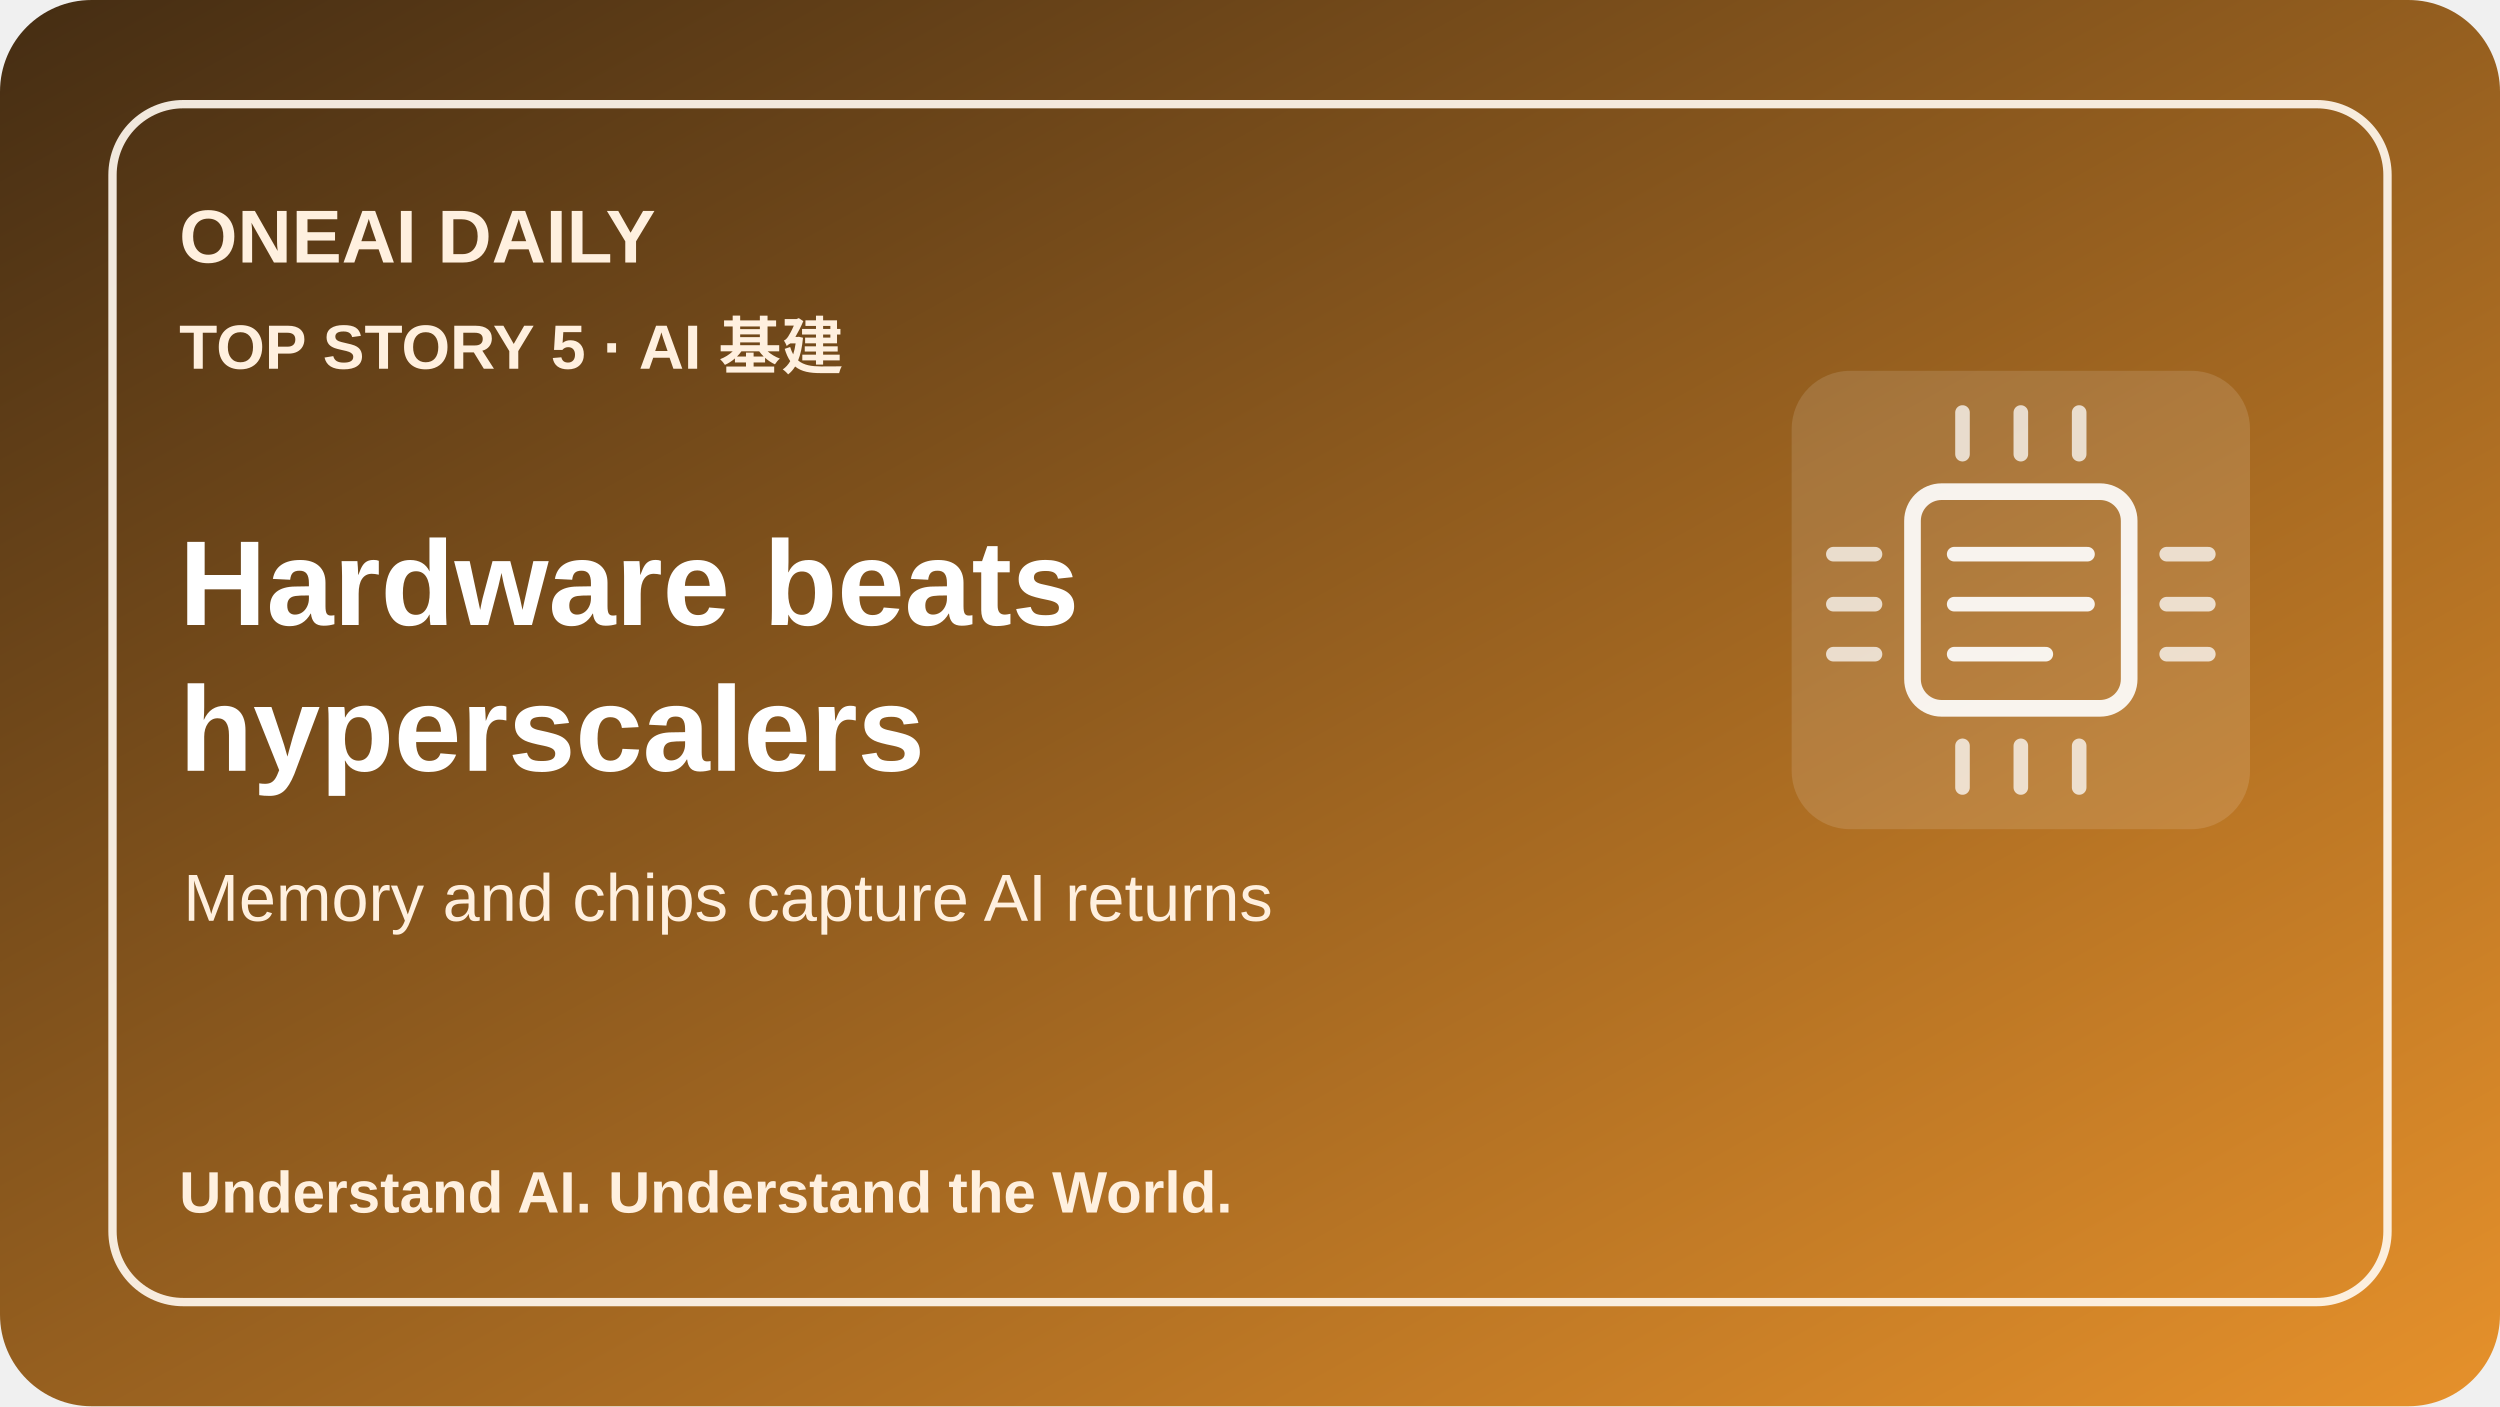
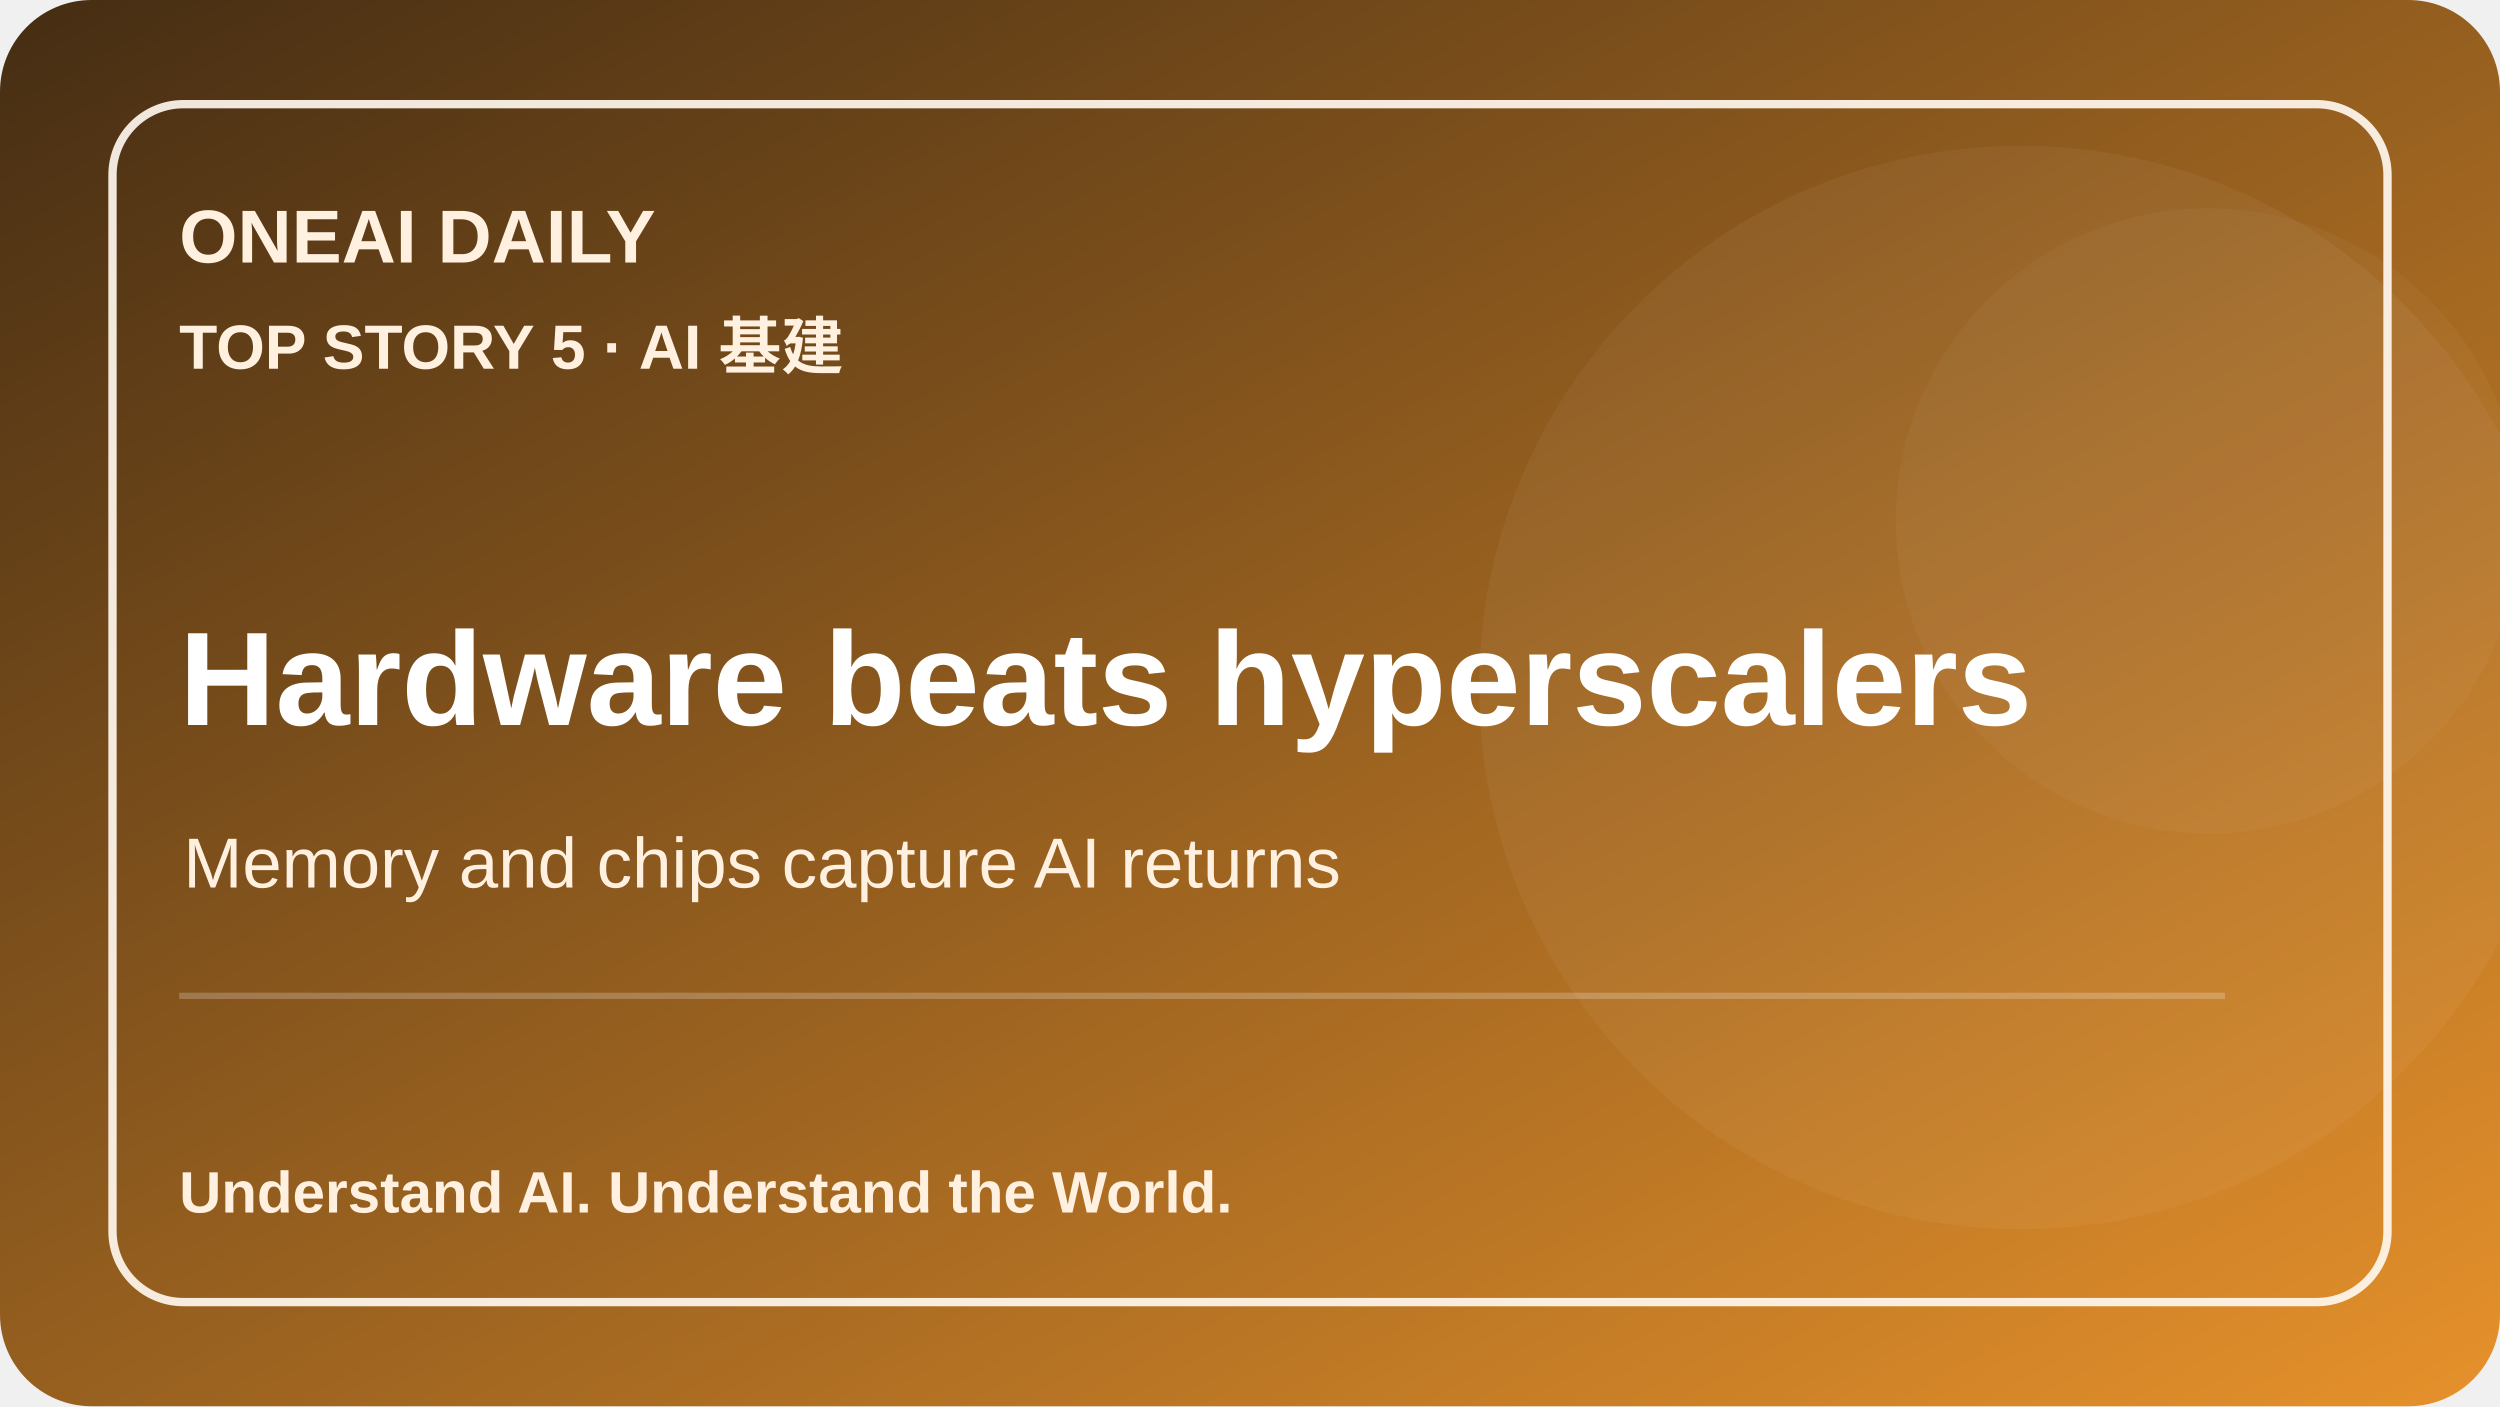
<svg xmlns="http://www.w3.org/2000/svg" width="1200" height="675" viewBox="0 0 1200 675" role="img" aria-label="UBS AI infrastructure stocks daily briefing card">
  <defs>
    <linearGradient id="g" x1="0" x2="1" y1="0" y2="1">
      <stop offset="0" stop-color="#452d13" />
      <stop offset="1" stop-color="#e6912b" />
    </linearGradient>
  </defs>
  <rect width="1200" height="675" rx="44" fill="url(#g)" />
+   <circle cx="970" cy="330" r="260" fill="#ffffff" opacity="0.045" />
+   <circle cx="1060" cy="250" r="150" fill="#ffffff" opacity="0.035" />
+   <path d="M86 478 H1068" stroke="#ffffff" stroke-width="3" opacity="0.22" />
  <rect x="54" y="50" width="1092" height="575" rx="34" fill="none" stroke="#fff7ee" stroke-width="4" opacity="0.92" />
  <text x="86" y="126" font-family="Arial, 'Noto Sans CJK SC', sans-serif" font-size="36" font-weight="700" fill="#fff0df">ONEAI DAILY</text>
  <text x="86" y="177" font-family="Arial, 'Noto Sans CJK SC', sans-serif" font-size="30" font-weight="700" fill="#fff0df">TOP STORY 5 · AI 基建</text>
-   <text x="86" y="300" font-family="Arial, 'Noto Sans CJK SC', sans-serif" font-size="58" font-weight="800" fill="#ffffff">Hardware beats</text>
-   <text x="86" y="370" font-family="Arial, 'Noto Sans CJK SC', sans-serif" font-size="58" font-weight="800" fill="#ffffff">hyperscalers</text>
-   <text x="88" y="442" font-family="Arial, 'Noto Sans CJK SC', sans-serif" font-size="32" fill="#fff0df">Memory and chips capture AI returns</text>
-   <g transform="translate(860 178)" opacity="0.92">
-     <rect x="0" y="0" width="220" height="220" rx="28" fill="#ffffff" opacity="0.14" />
-     <rect x="58" y="58" width="104" height="104" rx="14" fill="none" stroke="#ffffff" stroke-width="8" />
-     <path d="M78 88h64M78 112h64M78 136h44" stroke="#ffffff" stroke-width="7" stroke-linecap="round" />
-     <path d="M40 88H20M40 112H20M40 136H20M180 88h20M180 112h20M180 136h20" stroke="#ffffff" stroke-width="7" stroke-linecap="round" opacity="0.82" />
-     <path d="M82 40V20M110 40V20M138 40V20M82 180v20M110 180v20M138 180v20" stroke="#ffffff" stroke-width="7" stroke-linecap="round" opacity="0.82" />
-   </g>
+   <text x="86" y="348" font-family="Arial, 'Noto Sans CJK SC', sans-serif" font-size="64" font-weight="800" fill="#ffffff">Hardware beats hyperscalers</text>
+   <text x="88" y="426" font-family="Arial, 'Noto Sans CJK SC', sans-serif" font-size="34" fill="#fff0df">Memory and chips capture AI returns</text>
  <text x="86" y="582" font-family="Arial, 'Noto Sans CJK SC', sans-serif" font-size="28" font-weight="700" fill="#fff0df">Understand AI. Understand the World.</text>
</svg>
